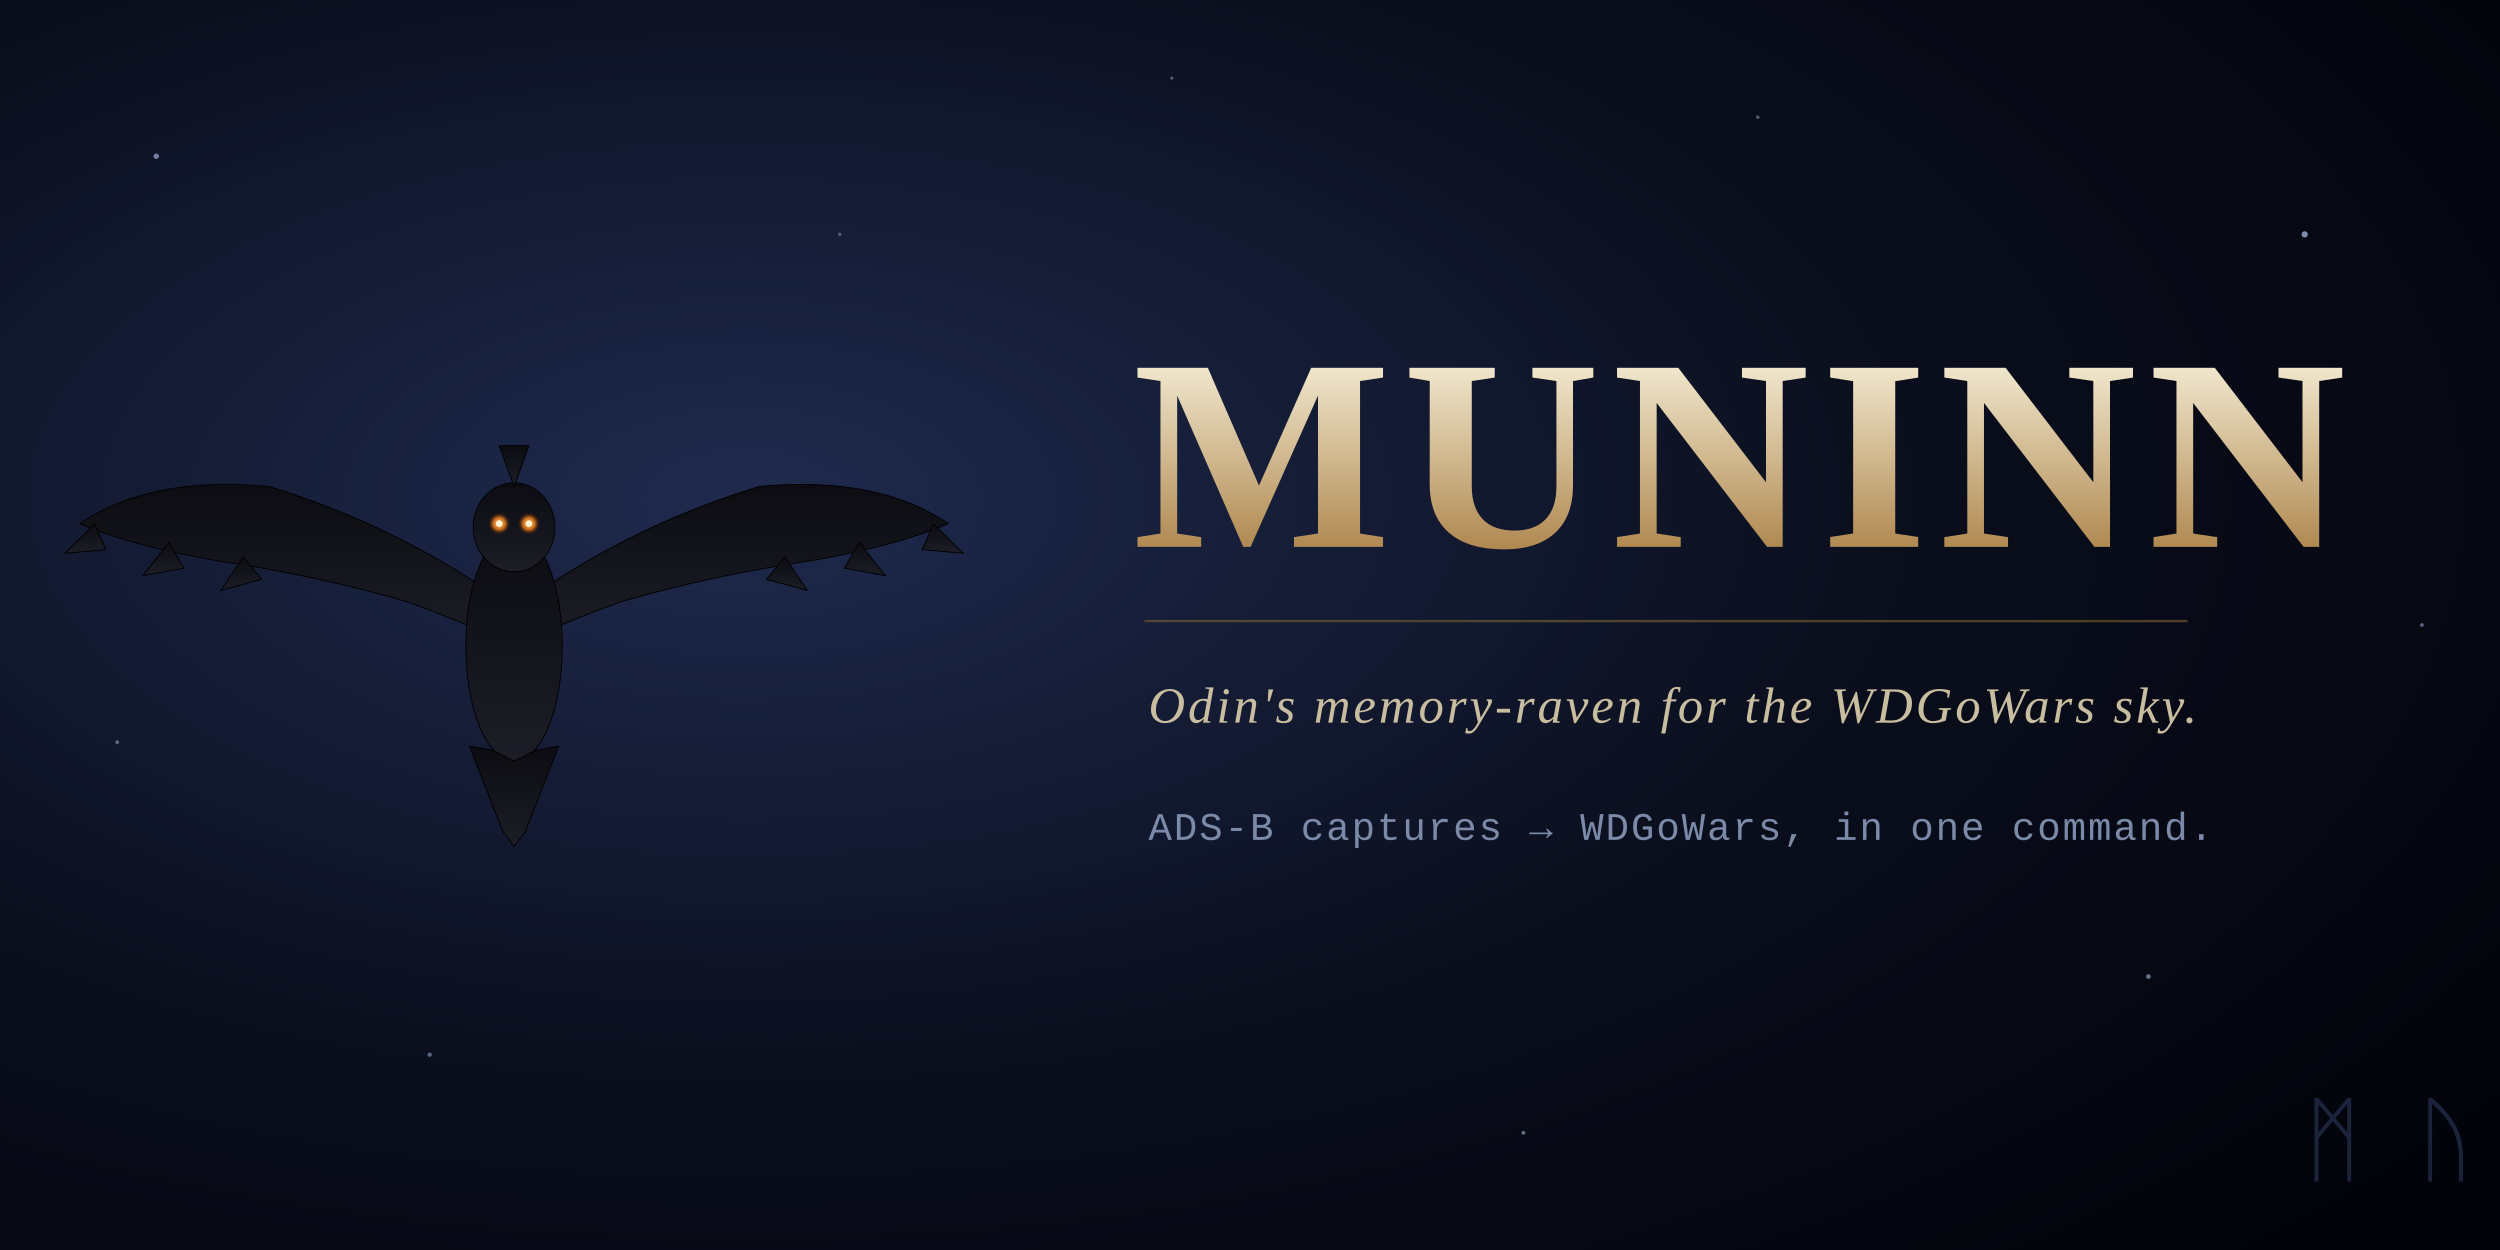
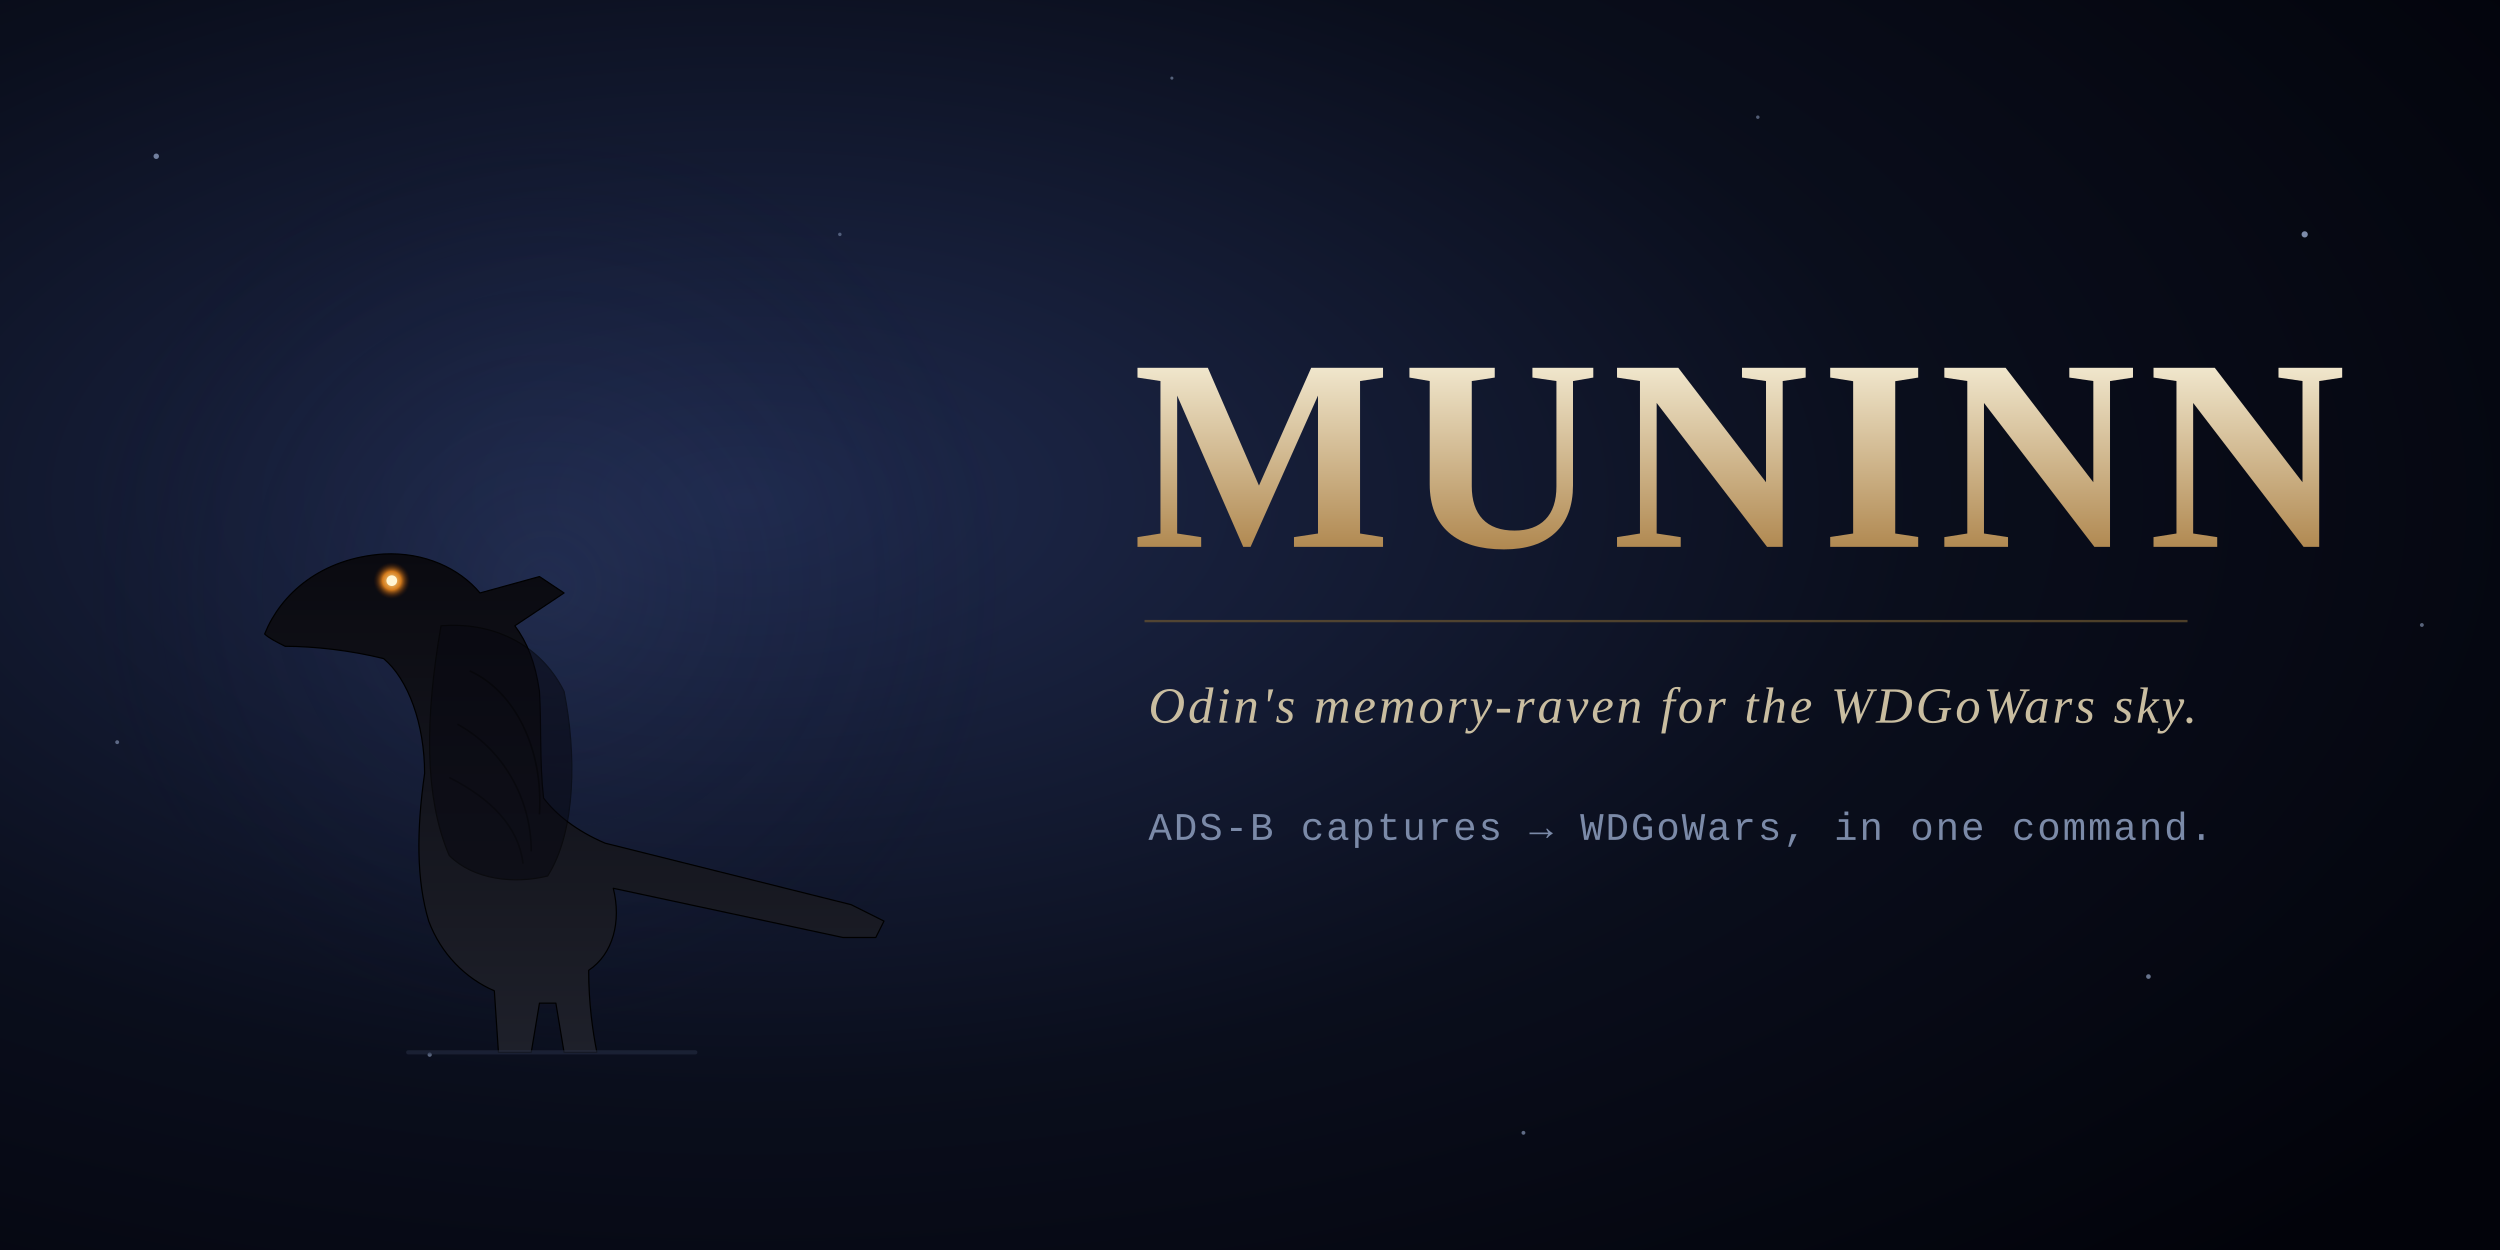
<svg xmlns="http://www.w3.org/2000/svg" viewBox="0 0 1280 640">
  <defs>
    <radialGradient id="sky2" cx="30%" cy="40%" r="85%">
      <stop offset="0%" stop-color="#1f2a4e" />
      <stop offset="55%" stop-color="#0a0e1c" />
      <stop offset="100%" stop-color="#02030a" />
    </radialGradient>
    <linearGradient id="raven2" x1="50%" y1="0%" x2="50%" y2="100%">
-       <stop offset="0%" stop-color="#0c0c12" />
-       <stop offset="100%" stop-color="#1c1d26" />
+       <stop offset="0%" stop-color="#0a0a10" />
+       <stop offset="100%" stop-color="#1e202a" />
    </linearGradient>
    <radialGradient id="eyeglow2" cx="50%" cy="50%" r="50%">
-       <stop offset="0%" stop-color="#ffcf7a" />
-       <stop offset="55%" stop-color="#c46a1a" />
+       <stop offset="0%" stop-color="#ffdf95" />
+       <stop offset="50%" stop-color="#d27a1c" />
      <stop offset="100%" stop-color="#3a1604" stop-opacity="0" />
+     </radialGradient>
+     <radialGradient id="moon2" cx="50%" cy="50%" r="50%">
+       <stop offset="0%" stop-color="#3a4a78" stop-opacity="0.22" />
+       <stop offset="70%" stop-color="#1a2342" stop-opacity="0.10" />
+       <stop offset="100%" stop-color="#0a0e1c" stop-opacity="0" />
    </radialGradient>
    <linearGradient id="title" x1="0%" y1="0%" x2="0%" y2="100%">
      <stop offset="0%" stop-color="#f0e6cc" />
      <stop offset="100%" stop-color="#b08850" />
    </linearGradient>
  </defs>
  <rect width="1280" height="640" fill="url(#sky2)" />
+   <circle cx="280" cy="300" r="240" fill="url(#moon2)" />
  <g fill="#9badd0">
    <circle cx="80" cy="80" r="1.4" opacity="0.7" />
    <circle cx="1180" cy="120" r="1.6" opacity="0.8" />
    <circle cx="220" cy="540" r="1.1" opacity="0.55" />
    <circle cx="1100" cy="500" r="1.2" opacity="0.65" />
    <circle cx="900" cy="60" r="0.9" opacity="0.5" />
    <circle cx="60" cy="380" r="1.0" opacity="0.55" />
    <circle cx="600" cy="40" r="0.8" opacity="0.5" />
    <circle cx="780" cy="580" r="1.0" opacity="0.6" />
    <circle cx="430" cy="120" r="0.9" opacity="0.45" />
    <circle cx="1240" cy="320" r="1.0" opacity="0.55" />
  </g>
-   <g transform="translate(20, 80) scale(0.95)">
-     <g fill="url(#raven2)" stroke="#000" stroke-width="0.5">
-       <path d="M 256 244                Q 196 200, 124 178                Q 60 172, 22 198                Q 50 210, 96 218                Q 150 226, 198 240                Q 226 250, 252 262 Z" />
-       <path d="M 30 198 L 14 214 L 36 212 Z" />
-       <path d="M 70 208 L 56 226 L 78 222 Z" />
-       <path d="M 110 216 L 98 234 L 120 228 Z" />
-       <path d="M 256 244                Q 316 200, 388 178                Q 452 172, 490 198                Q 462 210, 416 218                Q 362 226, 314 240                Q 286 250, 260 262 Z" />
-       <path d="M 482 198 L 498 214 L 476 212 Z" />
-       <path d="M 442 208 L 456 226 L 434 222 Z" />
-       <path d="M 402 216 L 414 234 L 392 228 Z" />
-       <ellipse cx="256" cy="264" rx="26" ry="62" />
-       <ellipse cx="256" cy="200" rx="22" ry="24" />
-       <path d="M 256 178 L 248 156 L 264 156 Z" />
-       <path d="M 232 318 L 250 364 L 256 372 L 262 364 L 280 318 L 268 320 L 256 326 L 244 320 Z" />
+   <g transform="translate(20, 60) scale(1.05)">
+     <g fill="url(#raven2)" stroke="#000" stroke-width="0.6" stroke-linejoin="round">
+       <path d="         M 110 252         C 118 232, 138 215, 168 213         C 188 212, 205 220, 215 232         L 244 224         L 256 232         L 232 248         C 238 256, 242 266, 244 280         C 245 296, 244 314, 246 332         C 252 340, 262 348, 276 354         L 396 384         L 412 392         L 408 400         L 392 400         L 280 376         C 284 392, 280 408, 268 416         C 268 432, 270 446, 272 456         L 256 456         L 252 432         L 244 432         L 240 456         L 224 456         L 222 426         C 208 420, 196 408, 190 392         C 184 372, 184 348, 188 320         C 188 296, 180 274, 168 264         C 152 260, 134 258, 120 258         C 116 256, 112 254, 110 252         Z       " />
+       <path d="         M 196 248         C 220 246, 244 256, 256 280         C 262 310, 262 348, 248 370         C 232 374, 212 372, 200 360         C 188 332, 188 294, 196 248         Z       " fill="#070710" opacity="0.55" />
+       <path d="M 210 270 C 232 280, 246 308, 244 340" fill="none" stroke="#000" stroke-width="0.8" opacity="0.4" />
+       <path d="M 204 296 C 226 308, 240 332, 240 358" fill="none" stroke="#000" stroke-width="0.8" opacity="0.35" />
+       <path d="M 200 322 C 220 332, 234 346, 236 364" fill="none" stroke="#000" stroke-width="0.8" opacity="0.3" />
    </g>
-     <circle cx="248" cy="198" r="6" fill="url(#eyeglow2)" />
-     <circle cx="264" cy="198" r="6" fill="url(#eyeglow2)" />
-     <circle cx="248" cy="198" r="1.8" fill="#fff5d4" />
-     <circle cx="264" cy="198" r="1.8" fill="#fff5d4" />
+     <circle cx="172" cy="226" r="9" fill="url(#eyeglow2)" />
+     <circle cx="172" cy="226" r="2.6" fill="#fff5d4" />
+     <line x1="180" y1="456" x2="320" y2="456" stroke="#2a324a" stroke-width="2" opacity="0.5" stroke-linecap="round" />
  </g>
  <g transform="translate(580, 0)">
    <text x="0" y="280" font-family="Georgia, 'Times New Roman', serif" font-size="140" font-weight="700" letter-spacing="6" fill="url(#title)">MUNINN</text>
    <line x1="6" y1="318" x2="540" y2="318" stroke="#6b5530" stroke-width="1.2" opacity="0.7" />
    <text x="8" y="370" font-family="Georgia, 'Times New Roman', serif" font-size="26" font-style="italic" fill="#c9bda0" letter-spacing="1.5">Odin's memory-raven for the WDGoWars sky.</text>
    <text x="8" y="430" font-family="'Courier New', monospace" font-size="20" fill="#7b8aa8" letter-spacing="1">ADS-B captures → WDGoWars, in one command.</text>
  </g>
-   <text x="1180" y="600" font-family="Georgia, serif" font-size="48" fill="#3a4a78" opacity="0.45">ᛗ ᚢ ᚾ</text>
</svg>
